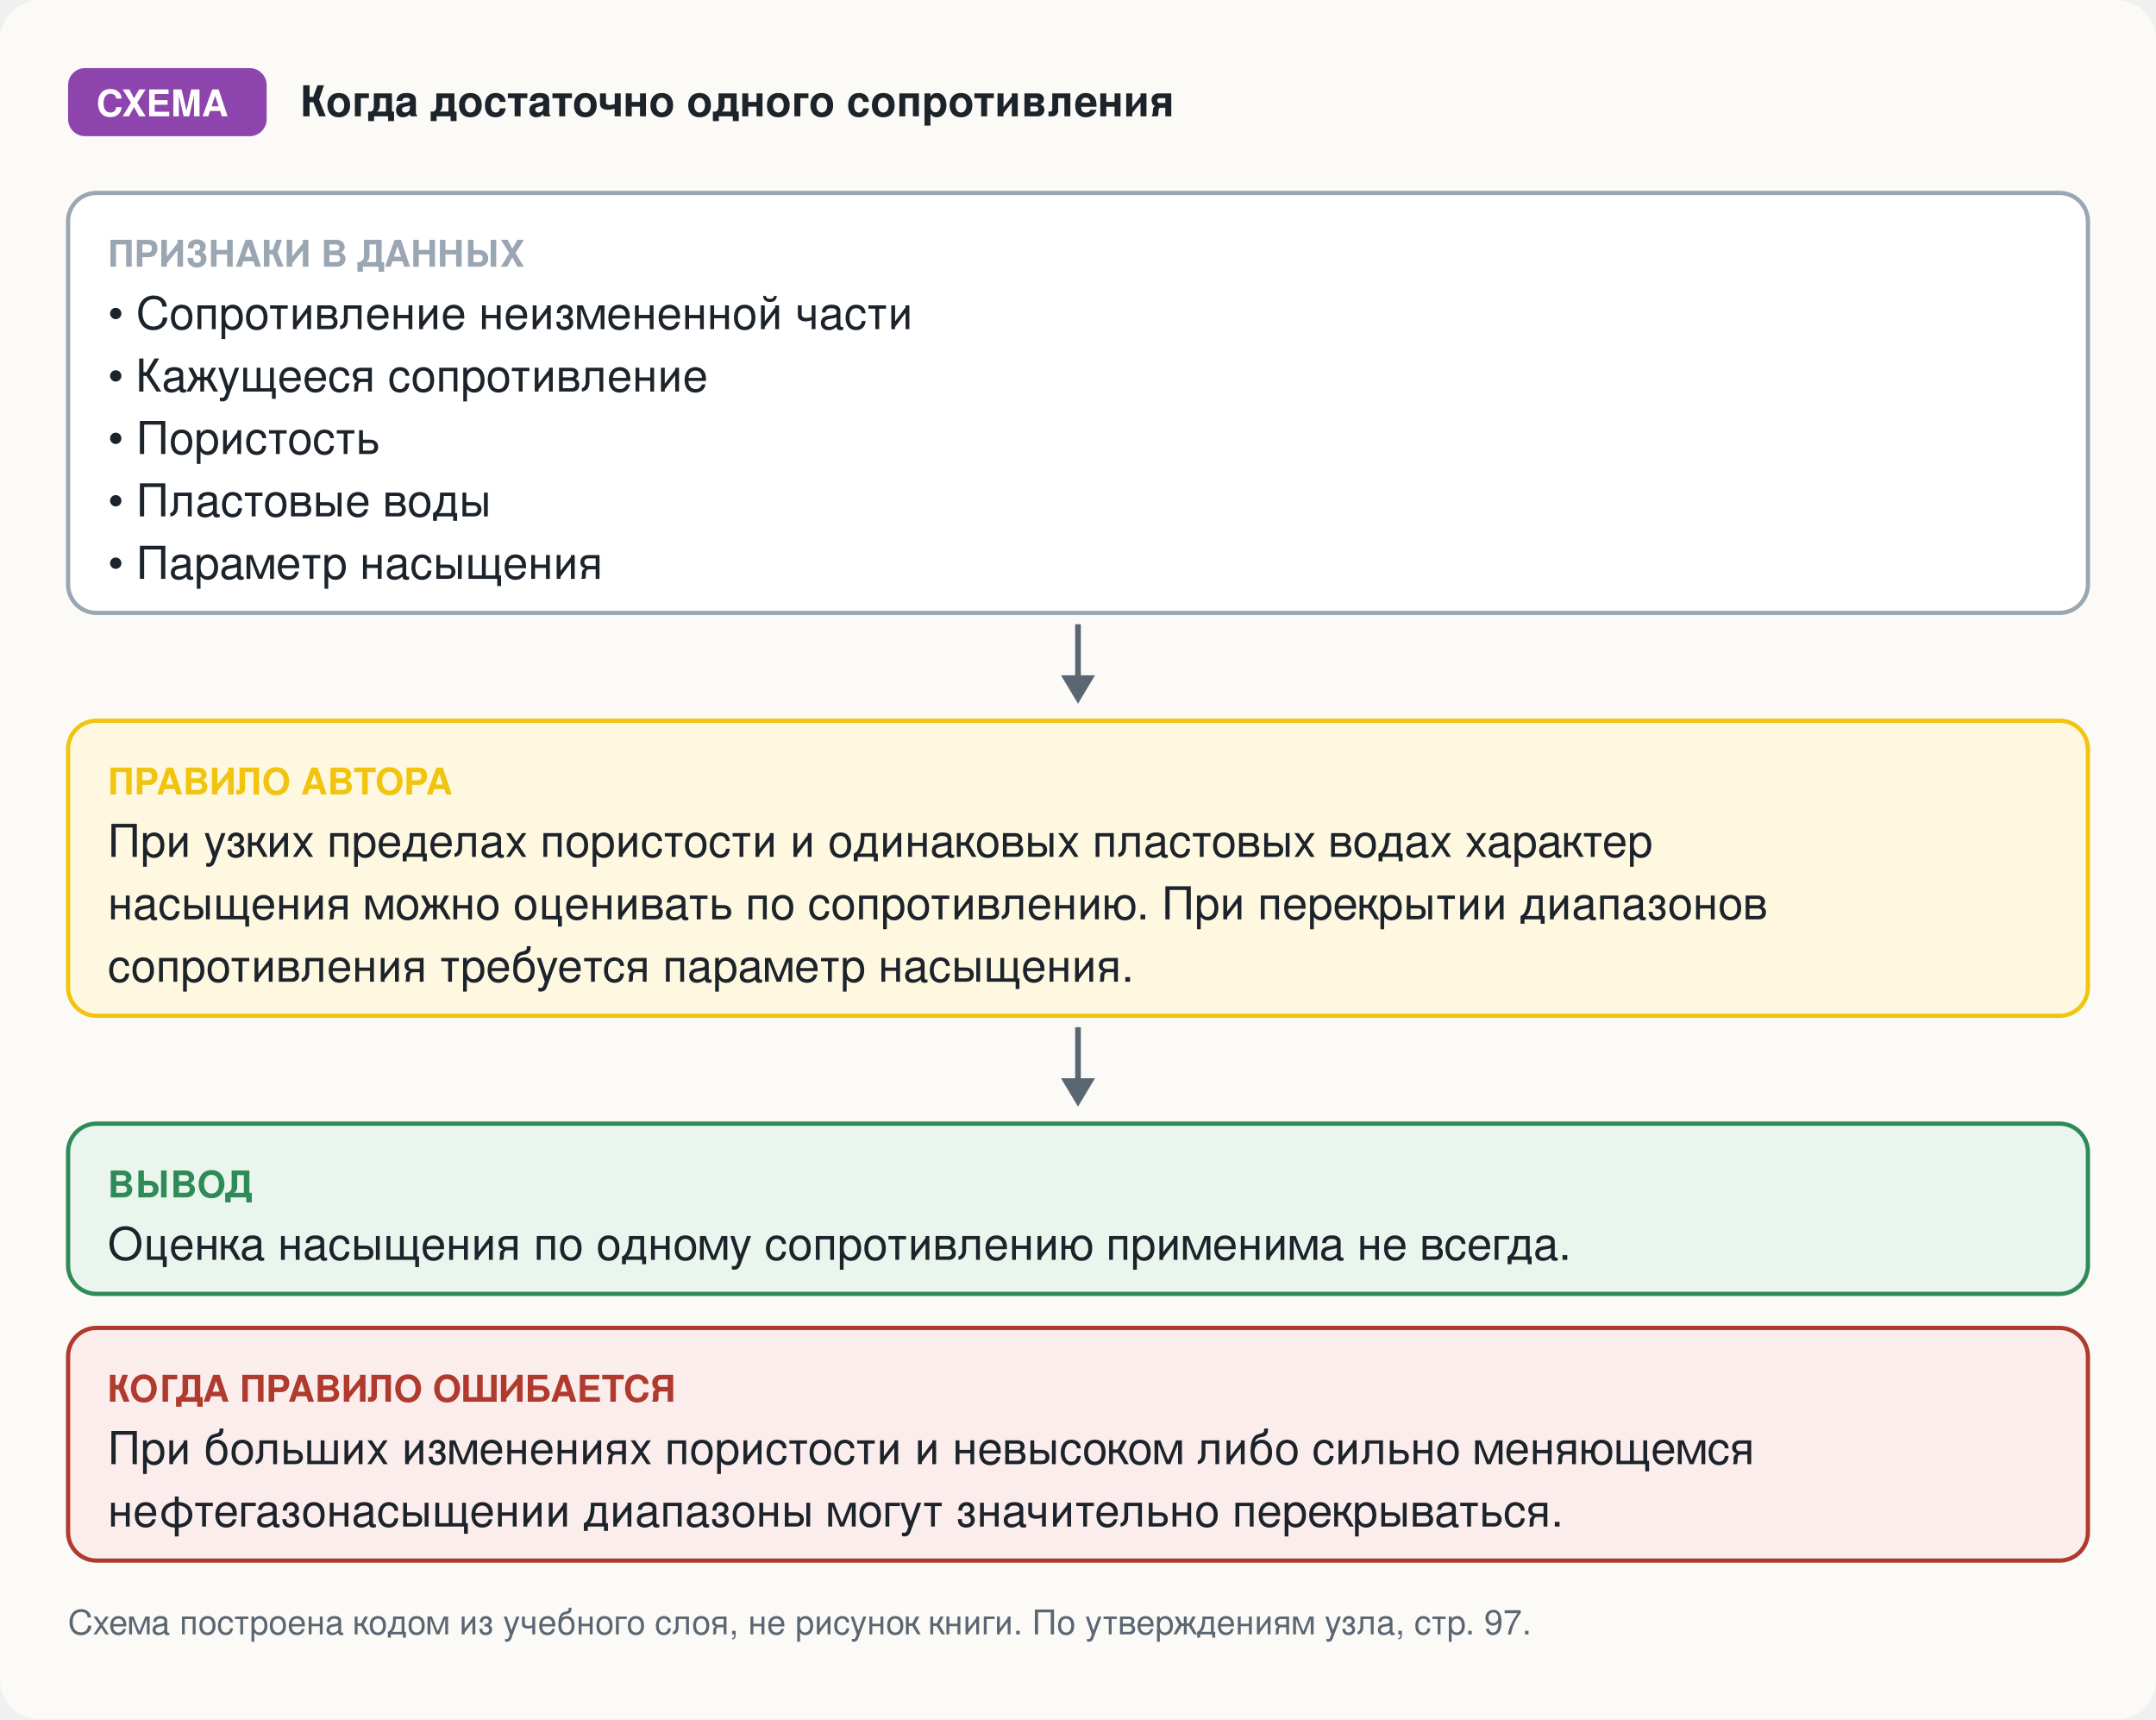
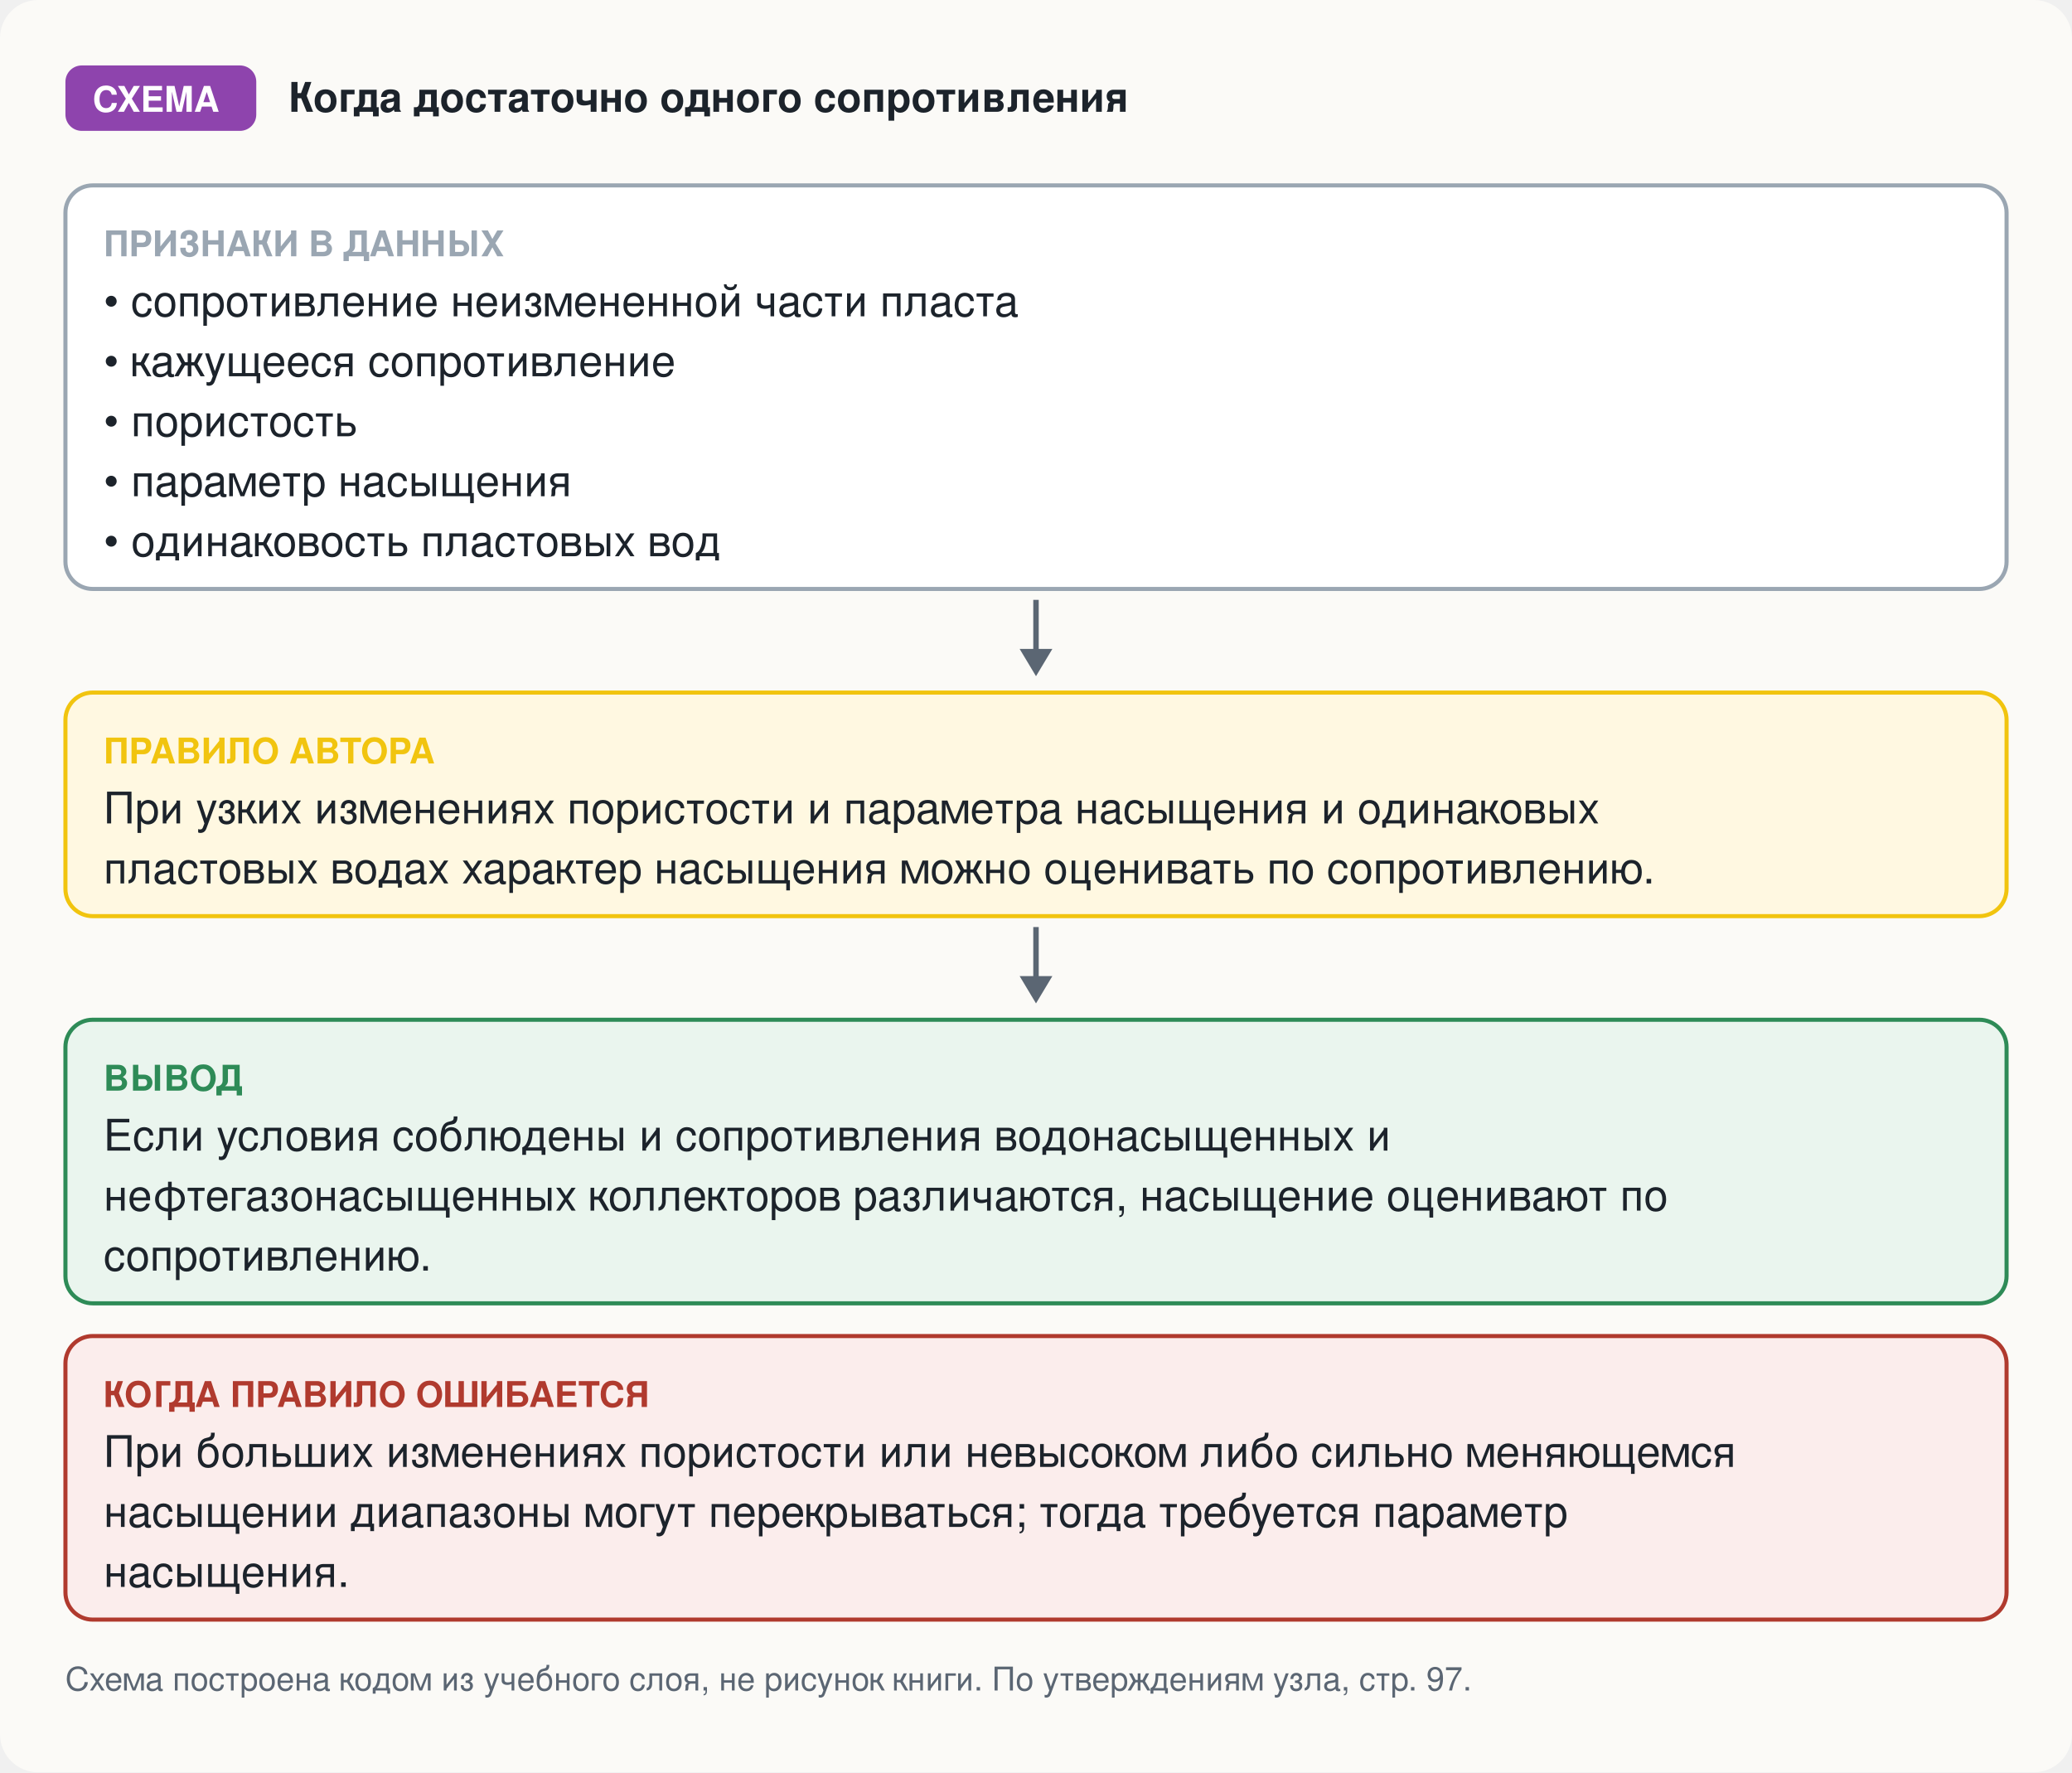
- <svg xmlns="http://www.w3.org/2000/svg" viewBox="0 0 760 606" width="760" height="606" role="img">
-   <rect x="0" y="0" width="760" height="606" rx="14" fill="#FBFAF7" />
+ <svg xmlns="http://www.w3.org/2000/svg" viewBox="0 0 760 650" width="760" height="650" role="img">
+   <rect x="0" y="0" width="760" height="650" rx="14" fill="#FBFAF7" />
  <rect x="24" y="24" width="70" height="24" rx="6" fill="#8E44AD" />
  <text x="34" y="41" font-size="13" font-weight="700" fill="#fff" font-family="Segoe UI, -apple-system, Helvetica, Arial, sans-serif">СХЕМА</text>
  <text x="106" y="41" font-size="15" font-weight="700" fill="#1C232B" font-family="Segoe UI, -apple-system, Helvetica, Arial, sans-serif">Когда достаточно одного сопротивления</text>
  <rect x="24" y="68" width="712" height="148" rx="10" fill="#FFFFFF" stroke="#9AA6B2" stroke-width="1.5" />
  <text x="38" y="94" font-size="13" font-weight="700" fill="#9AA6B2" text-anchor="start" font-family="Segoe UI, -apple-system, Helvetica, Arial, sans-serif">ПРИЗНАКИ В ДАННЫХ</text>
-   <text x="38" y="116" font-size="16" font-weight="400" fill="#1C232B" text-anchor="start" font-family="Segoe UI, -apple-system, Helvetica, Arial, sans-serif">• Сопротивление неизмененной части</text>
-   <text x="38" y="138" font-size="16" font-weight="400" fill="#1C232B" text-anchor="start" font-family="Segoe UI, -apple-system, Helvetica, Arial, sans-serif">• Кажущееся сопротивление</text>
-   <text x="38" y="160" font-size="16" font-weight="400" fill="#1C232B" text-anchor="start" font-family="Segoe UI, -apple-system, Helvetica, Arial, sans-serif">• Пористость</text>
-   <text x="38" y="182" font-size="16" font-weight="400" fill="#1C232B" text-anchor="start" font-family="Segoe UI, -apple-system, Helvetica, Arial, sans-serif">• Пластовые воды</text>
-   <text x="38" y="204" font-size="16" font-weight="400" fill="#1C232B" text-anchor="start" font-family="Segoe UI, -apple-system, Helvetica, Arial, sans-serif">• Параметр насыщения</text>
+   <text x="38" y="116" font-size="16" font-weight="400" fill="#1C232B" text-anchor="start" font-family="Segoe UI, -apple-system, Helvetica, Arial, sans-serif">• сопротивление неизмененной части пласта</text>
+   <text x="38" y="138" font-size="16" font-weight="400" fill="#1C232B" text-anchor="start" font-family="Segoe UI, -apple-system, Helvetica, Arial, sans-serif">• кажущееся сопротивление</text>
+   <text x="38" y="160" font-size="16" font-weight="400" fill="#1C232B" text-anchor="start" font-family="Segoe UI, -apple-system, Helvetica, Arial, sans-serif">• пористость</text>
+   <text x="38" y="182" font-size="16" font-weight="400" fill="#1C232B" text-anchor="start" font-family="Segoe UI, -apple-system, Helvetica, Arial, sans-serif">• параметр насыщения</text>
+   <text x="38" y="204" font-size="16" font-weight="400" fill="#1C232B" text-anchor="start" font-family="Segoe UI, -apple-system, Helvetica, Arial, sans-serif">• одинаковость пластовых вод</text>
  <line x1="380.0" y1="220" x2="380.0" y2="242" stroke="#5B6673" stroke-width="2" />
  <polygon points="374.0,238 386.0,238 380.0,248" fill="#5B6673" />
-   <rect x="24" y="254" width="712" height="104" rx="10" fill="#FFF8E1" stroke="#F1C40F" stroke-width="1.5" />
+   <rect x="24" y="254" width="712" height="82" rx="10" fill="#FFF8E1" stroke="#F1C40F" stroke-width="1.5" />
  <text x="38" y="280" font-size="13" font-weight="700" fill="#F1C40F" text-anchor="start" font-family="Segoe UI, -apple-system, Helvetica, Arial, sans-serif">ПРАВИЛО АВТОРА</text>
-   <text x="38" y="302" font-size="16" font-weight="400" fill="#1C232B" text-anchor="start" font-family="Segoe UI, -apple-system, Helvetica, Arial, sans-serif">При узких пределах пористости и одинаковых пластовых водах характер</text>
-   <text x="38" y="324" font-size="16" font-weight="400" fill="#1C232B" text-anchor="start" font-family="Segoe UI, -apple-system, Helvetica, Arial, sans-serif">насыщения можно оценивать по сопротивлению. При перекрытии диапазонов</text>
-   <text x="38" y="346" font-size="16" font-weight="400" fill="#1C232B" text-anchor="start" font-family="Segoe UI, -apple-system, Helvetica, Arial, sans-serif">сопротивления требуется параметр насыщения.</text>
-   <line x1="380.0" y1="362" x2="380.0" y2="384" stroke="#5B6673" stroke-width="2" />
-   <polygon points="374.0,380 386.0,380 380.0,390" fill="#5B6673" />
-   <rect x="24" y="396" width="712" height="60" rx="10" fill="#EAF5EE" stroke="#2E8B57" stroke-width="1.5" />
-   <text x="38" y="422" font-size="13" font-weight="700" fill="#2E8B57" text-anchor="start" font-family="Segoe UI, -apple-system, Helvetica, Arial, sans-serif">ВЫВОД</text>
-   <text x="38" y="444" font-size="16" font-weight="400" fill="#1C232B" text-anchor="start" font-family="Segoe UI, -apple-system, Helvetica, Arial, sans-serif">Оценка насыщения по одному сопротивлению применима не всегда.</text>
-   <rect x="24" y="468" width="712" height="82" rx="10" fill="#FBEDEC" stroke="#B03A2E" stroke-width="1.5" />
-   <text x="38" y="494" font-size="13" font-weight="700" fill="#B03A2E" text-anchor="start" font-family="Segoe UI, -apple-system, Helvetica, Arial, sans-serif">КОГДА ПРАВИЛО ОШИБАЕТСЯ</text>
-   <text x="38" y="516" font-size="16" font-weight="400" fill="#1C232B" text-anchor="start" font-family="Segoe UI, -apple-system, Helvetica, Arial, sans-serif">При больших изменениях пористости и невысоком либо сильно меняющемся</text>
-   <text x="38" y="538" font-size="16" font-weight="400" fill="#1C232B" text-anchor="start" font-family="Segoe UI, -apple-system, Helvetica, Arial, sans-serif">нефтегазонасыщении диапазоны могут значительно перекрываться.</text>
-   <text x="24" y="576" font-size="12" font-weight="400" fill="#5B6673" text-anchor="start" font-family="Segoe UI, -apple-system, Helvetica, Arial, sans-serif">Схема построена кодом из учебного слоя, не рисунок книги. По утверждениям узла, стр. 97.</text>
+   <text x="38" y="302" font-size="16" font-weight="400" fill="#1C232B" text-anchor="start" font-family="Segoe UI, -apple-system, Helvetica, Arial, sans-serif">При узких изменениях пористости и параметра насыщения и одинаковых</text>
+   <text x="38" y="324" font-size="16" font-weight="400" fill="#1C232B" text-anchor="start" font-family="Segoe UI, -apple-system, Helvetica, Arial, sans-serif">пластовых водах характер насыщения можно оценивать по сопротивлению.</text>
+   <line x1="380.0" y1="340" x2="380.0" y2="362" stroke="#5B6673" stroke-width="2" />
+   <polygon points="374.0,358 386.0,358 380.0,368" fill="#5B6673" />
+   <rect x="24" y="374" width="712" height="104" rx="10" fill="#EAF5EE" stroke="#2E8B57" stroke-width="1.5" />
+   <text x="38" y="400" font-size="13" font-weight="700" fill="#2E8B57" text-anchor="start" font-family="Segoe UI, -apple-system, Helvetica, Arial, sans-serif">ВЫВОД</text>
+   <text x="38" y="422" font-size="16" font-weight="400" fill="#1C232B" text-anchor="start" font-family="Segoe UI, -apple-system, Helvetica, Arial, sans-serif">Если условия соблюдены и сопротивления водонасыщенных и</text>
+   <text x="38" y="444" font-size="16" font-weight="400" fill="#1C232B" text-anchor="start" font-family="Segoe UI, -apple-system, Helvetica, Arial, sans-serif">нефтегазонасыщенных коллекторов различаются, насыщение оценивают по</text>
+   <text x="38" y="466" font-size="16" font-weight="400" fill="#1C232B" text-anchor="start" font-family="Segoe UI, -apple-system, Helvetica, Arial, sans-serif">сопротивлению.</text>
+   <rect x="24" y="490" width="712" height="104" rx="10" fill="#FBEDEC" stroke="#B03A2E" stroke-width="1.5" />
+   <text x="38" y="516" font-size="13" font-weight="700" fill="#B03A2E" text-anchor="start" font-family="Segoe UI, -apple-system, Helvetica, Arial, sans-serif">КОГДА ПРАВИЛО ОШИБАЕТСЯ</text>
+   <text x="38" y="538" font-size="16" font-weight="400" fill="#1C232B" text-anchor="start" font-family="Segoe UI, -apple-system, Helvetica, Arial, sans-serif">При больших изменениях пористости или невысоком либо сильно меняющемся</text>
+   <text x="38" y="560" font-size="16" font-weight="400" fill="#1C232B" text-anchor="start" font-family="Segoe UI, -apple-system, Helvetica, Arial, sans-serif">насыщении диапазоны могут перекрываться; тогда требуется параметр</text>
+   <text x="38" y="582" font-size="16" font-weight="400" fill="#1C232B" text-anchor="start" font-family="Segoe UI, -apple-system, Helvetica, Arial, sans-serif">насыщения.</text>
+   <text x="24" y="620" font-size="12" font-weight="400" fill="#5B6673" text-anchor="start" font-family="Segoe UI, -apple-system, Helvetica, Arial, sans-serif">Схема построена кодом из учебного слоя, не рисунок книги. По утверждениям узла, стр. 97.</text>
</svg>
